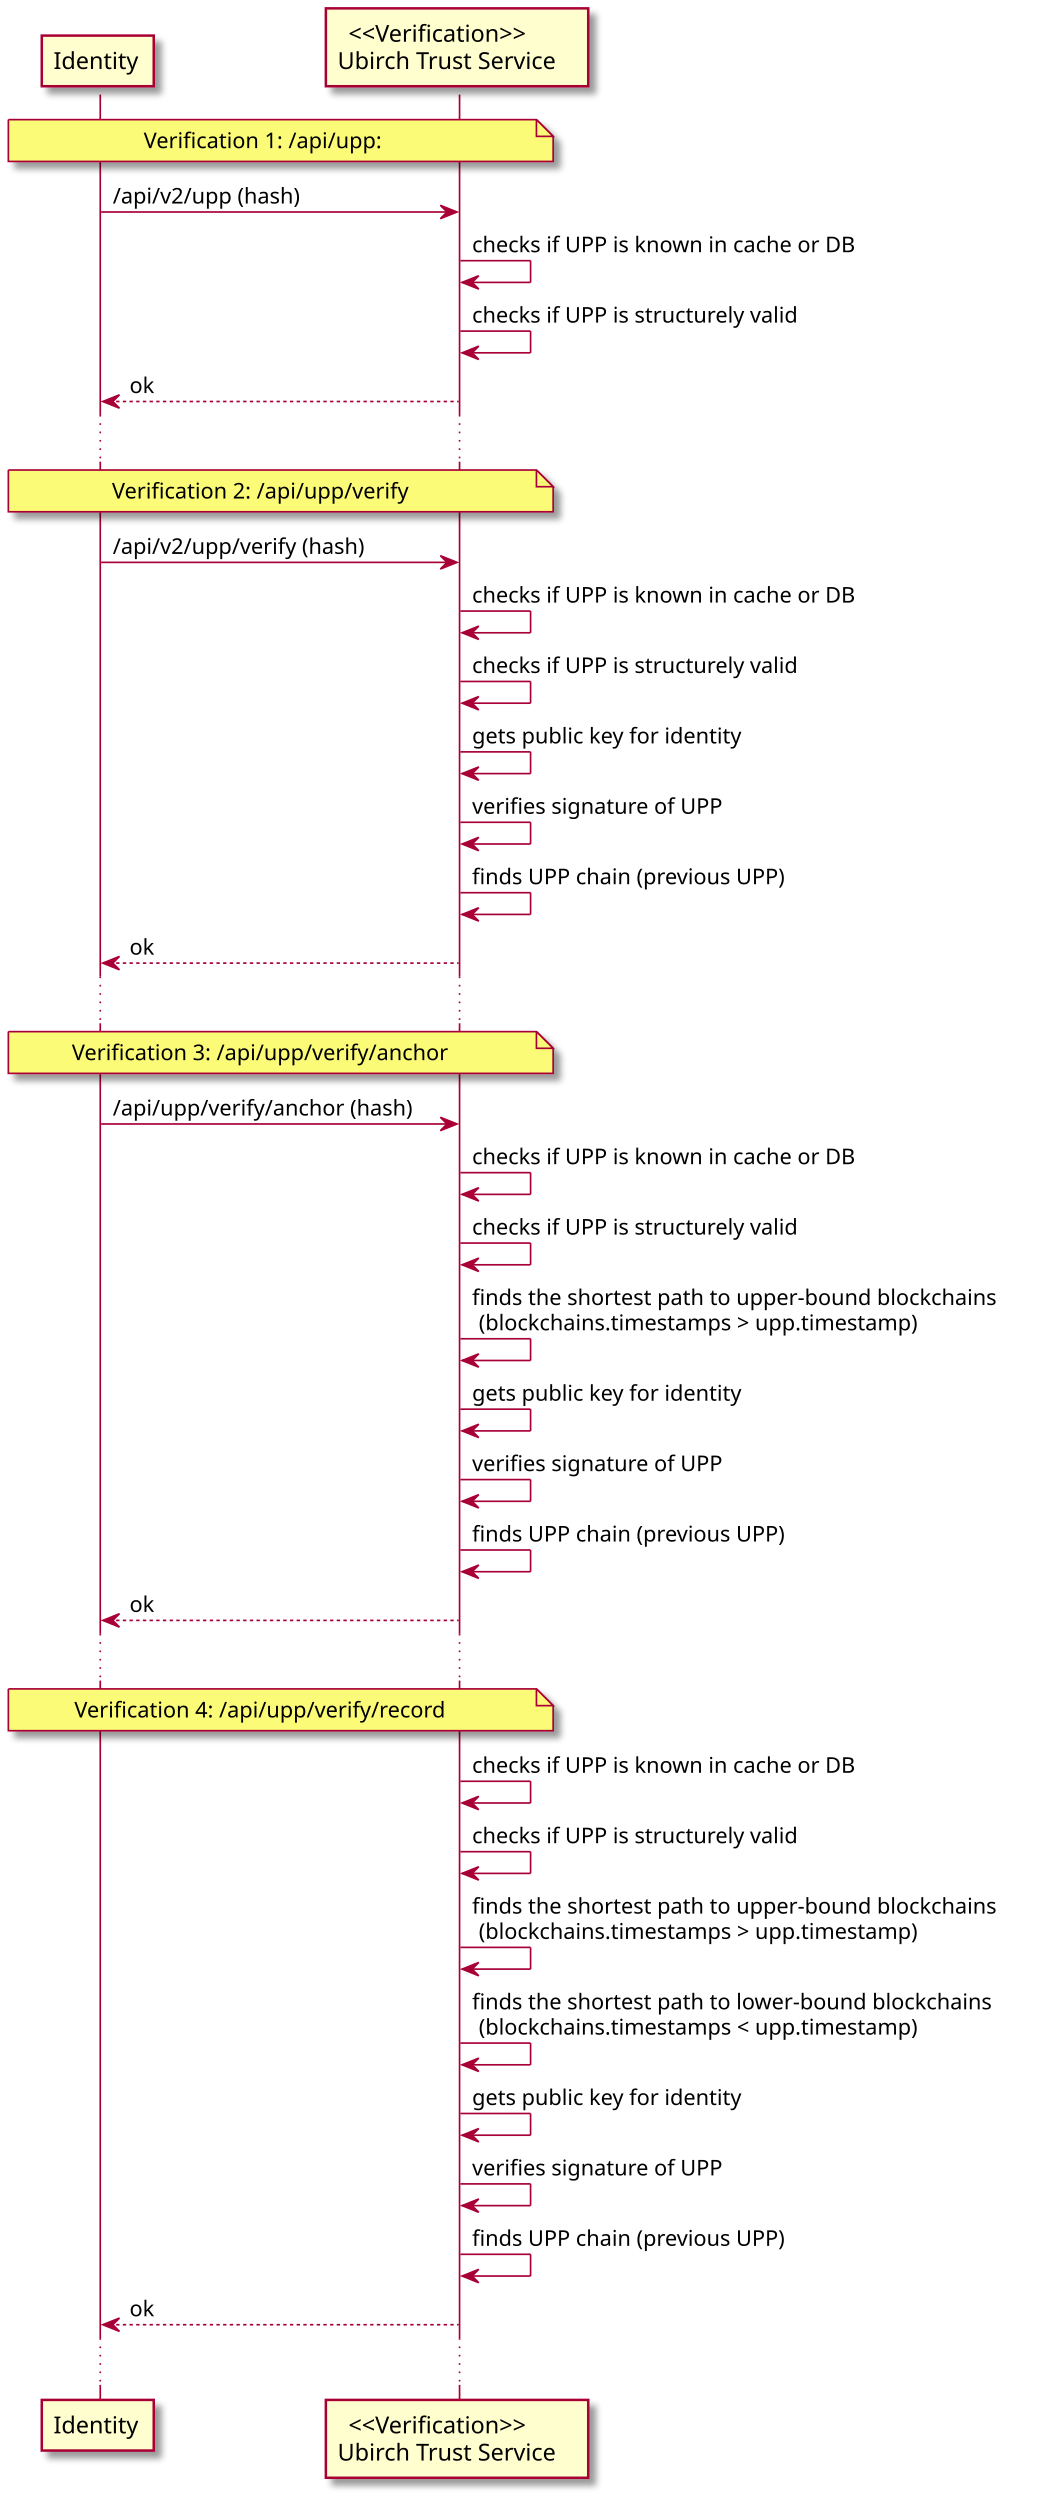
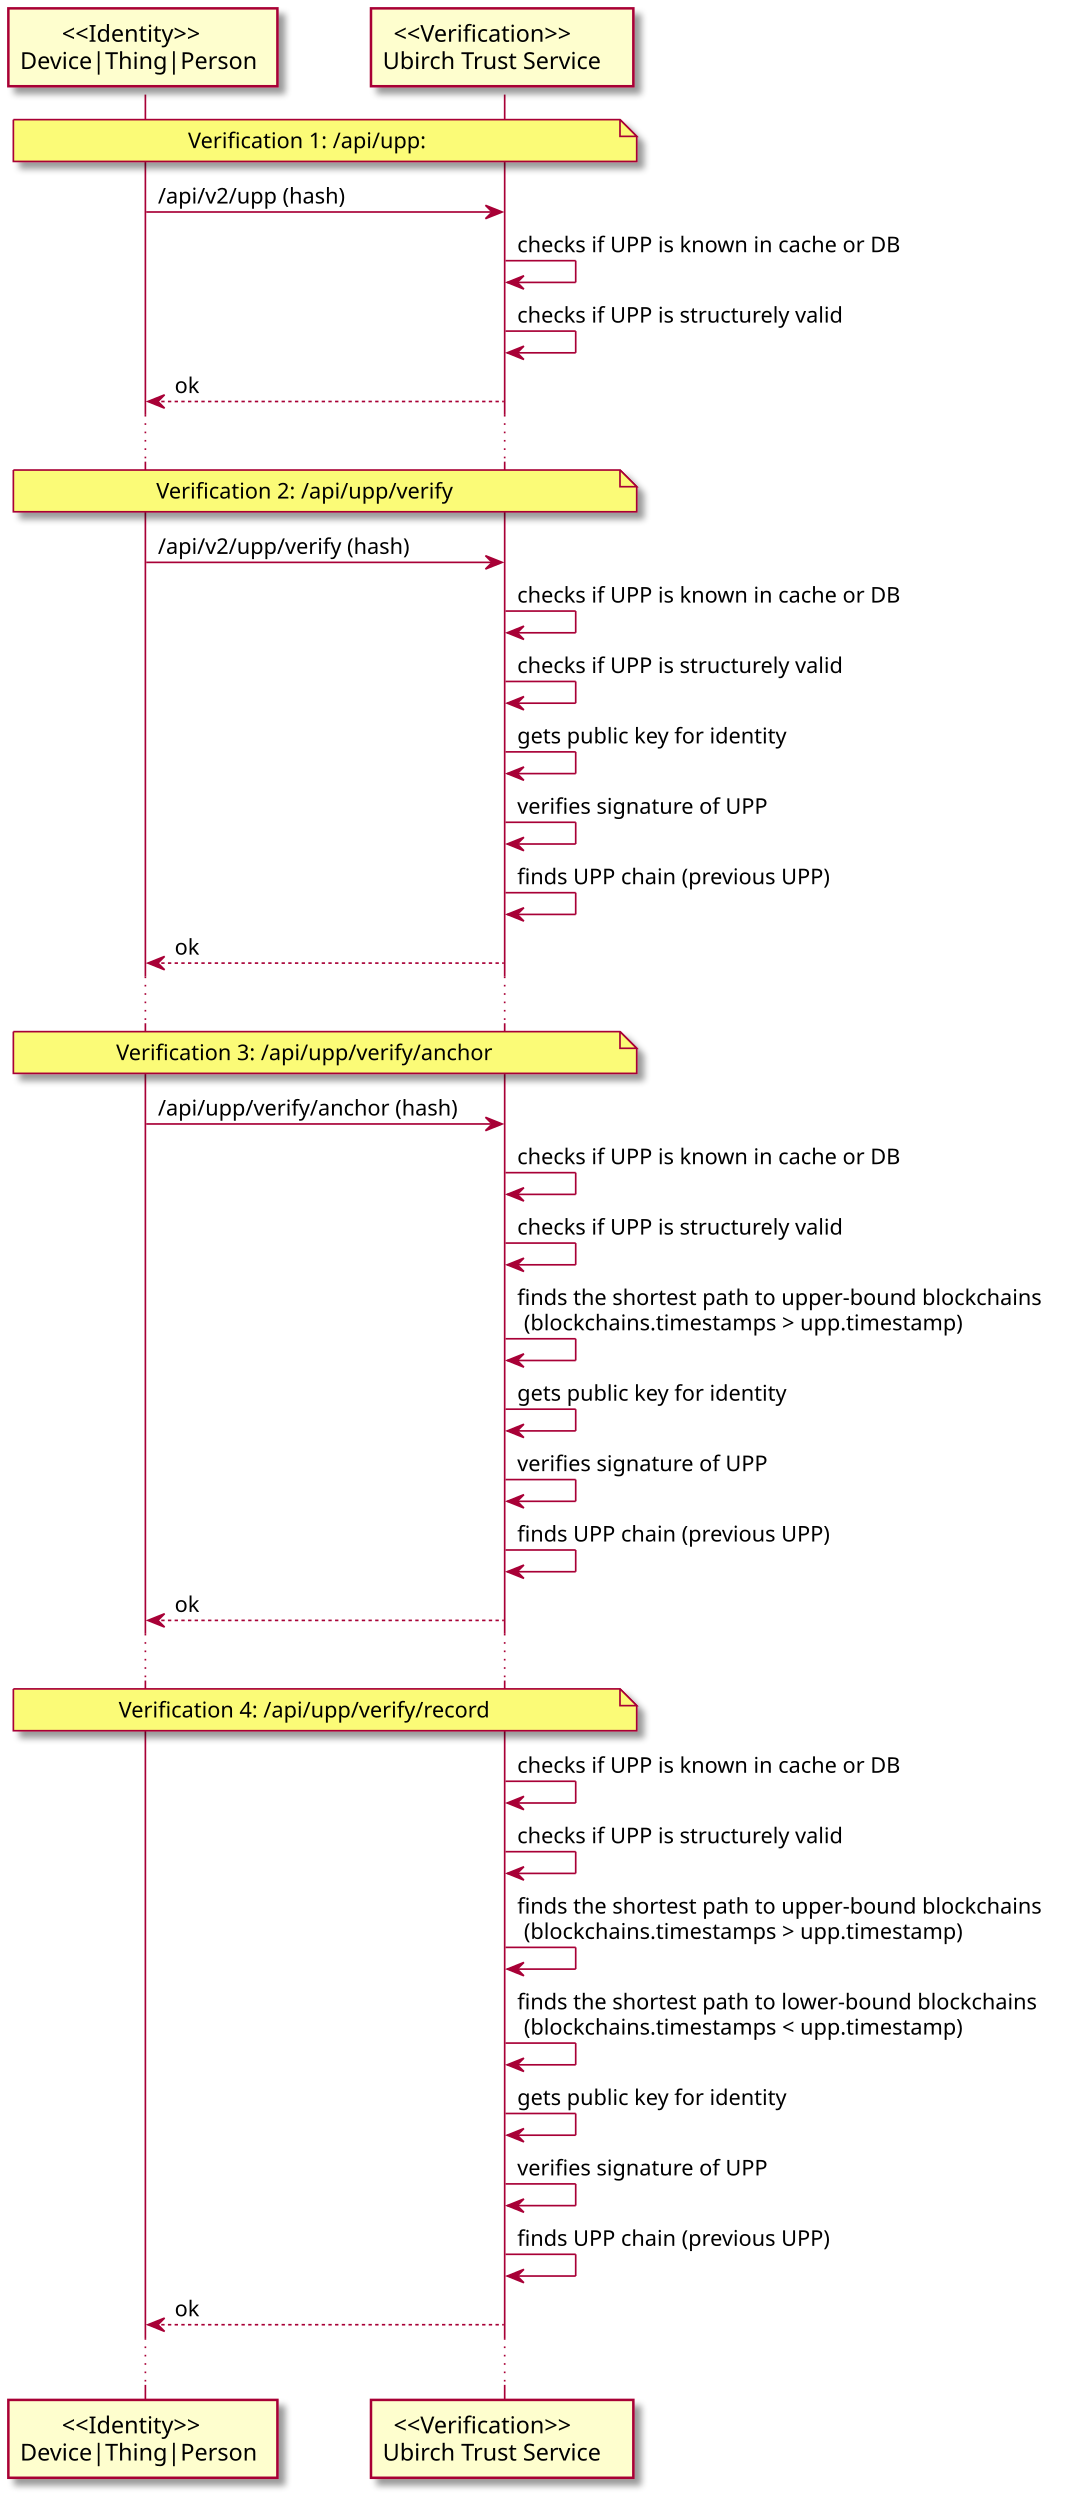
- <svg xmlns="http://www.w3.org/2000/svg" contentScriptType="application/ecmascript" contentStyleType="text/css" height="1496px" preserveAspectRatio="none" style="width:624px;height:1496px;background:#FFFFFF;" version="1.1" viewBox="0 0 624 1496" width="624px" zoomAndPan="magnify">
+ <svg xmlns="http://www.w3.org/2000/svg" contentScriptType="application/ecmascript" contentStyleType="text/css" height="1496px" preserveAspectRatio="none" style="width:651px;height:1496px;background:#FFFFFF;" version="1.1" viewBox="0 0 651 1496" width="651px" zoomAndPan="magnify">
  <defs>
-     <filter height="300%" id="f1w68b99d9s6n1" width="300%" x="-1" y="-1">
+     <filter height="300%" id="f17cvlcm7in17b" width="300%" x="-1" y="-1">
      <feGaussianBlur result="blurOut" stdDeviation="2.0" />
      <feColorMatrix in="blurOut" result="blurOut2" type="matrix" values="0 0 0 0 0 0 0 0 0 0 0 0 0 0 0 0 0 0 .4 0" />
      <feOffset dx="4.0" dy="4.0" in="blurOut2" result="blurOut3" />
      <feBlend in="SourceGraphic" in2="blurOut3" mode="normal" />
    </filter>
  </defs>
  <g>
-     <line style="stroke:#A80036;stroke-width:1.0;" x1="60" x2="60" y1="56.594" y2="248.258" />
-     <line style="stroke:#A80036;stroke-width:1.0;stroke-dasharray:1.0,4.0;" x1="60" x2="60" y1="248.258" y2="276.258" />
-     <line style="stroke:#A80036;stroke-width:1.0;" x1="60" x2="60" y1="276.258" y2="584.32" />
-     <line style="stroke:#A80036;stroke-width:1.0;stroke-dasharray:1.0,4.0;" x1="60" x2="60" y1="584.32" y2="612.32" />
-     <line style="stroke:#A80036;stroke-width:1.0;" x1="60" x2="60" y1="612.32" y2="977.648" />
-     <line style="stroke:#A80036;stroke-width:1.0;stroke-dasharray:1.0,4.0;" x1="60" x2="60" y1="977.648" y2="1005.648" />
-     <line style="stroke:#A80036;stroke-width:1.0;" x1="60" x2="60" y1="1005.648" y2="1399.109" />
-     <line style="stroke:#A80036;stroke-width:1.0;stroke-dasharray:1.0,4.0;" x1="60" x2="60" y1="1399.109" y2="1427.109" />
-     <line style="stroke:#A80036;stroke-width:1.0;" x1="60" x2="60" y1="1427.109" y2="1437.109" />
-     <line style="stroke:#A80036;stroke-width:1.0;" x1="275" x2="275" y1="56.594" y2="248.258" />
-     <line style="stroke:#A80036;stroke-width:1.0;stroke-dasharray:1.0,4.0;" x1="275" x2="275" y1="248.258" y2="276.258" />
-     <line style="stroke:#A80036;stroke-width:1.0;" x1="275" x2="275" y1="276.258" y2="584.32" />
-     <line style="stroke:#A80036;stroke-width:1.0;stroke-dasharray:1.0,4.0;" x1="275" x2="275" y1="584.32" y2="612.32" />
-     <line style="stroke:#A80036;stroke-width:1.0;" x1="275" x2="275" y1="612.32" y2="977.648" />
-     <line style="stroke:#A80036;stroke-width:1.0;stroke-dasharray:1.0,4.0;" x1="275" x2="275" y1="977.648" y2="1005.648" />
-     <line style="stroke:#A80036;stroke-width:1.0;" x1="275" x2="275" y1="1005.648" y2="1399.109" />
-     <line style="stroke:#A80036;stroke-width:1.0;stroke-dasharray:1.0,4.0;" x1="275" x2="275" y1="1399.109" y2="1427.109" />
-     <line style="stroke:#A80036;stroke-width:1.0;" x1="275" x2="275" y1="1427.109" y2="1437.109" />
-     <rect fill="#FEFECE" filter="url(#f1w68b99d9s6n1)" height="30.297" style="stroke:#A80036;stroke-width:1.5;" width="67" x="25" y="21.297" />
-     <text fill="#000000" font-family="sans-serif" font-size="14" lengthAdjust="spacing" textLength="53" x="32" y="41.292">Identity</text>
-     <rect fill="#FEFECE" filter="url(#f1w68b99d9s6n1)" height="30.297" style="stroke:#A80036;stroke-width:1.5;" width="67" x="25" y="1436.109" />
-     <text fill="#000000" font-family="sans-serif" font-size="14" lengthAdjust="spacing" textLength="53" x="32" y="1456.104">Identity</text>
-     <rect fill="#FEFECE" filter="url(#f1w68b99d9s6n1)" height="46.594" style="stroke:#A80036;stroke-width:1.5;" width="157" x="195" y="5" />
-     <text fill="#000000" font-family="sans-serif" font-size="14" lengthAdjust="spacing" textLength="130" x="208.5" y="24.995">&lt;&lt;Verification&gt;&gt;</text>
-     <text fill="#000000" font-family="sans-serif" font-size="14" lengthAdjust="spacing" textLength="143" x="202" y="41.292">Ubirch Trust Service</text>
-     <rect fill="#FEFECE" filter="url(#f1w68b99d9s6n1)" height="46.594" style="stroke:#A80036;stroke-width:1.5;" width="157" x="195" y="1436.109" />
-     <text fill="#000000" font-family="sans-serif" font-size="14" lengthAdjust="spacing" textLength="130" x="208.5" y="1456.104">&lt;&lt;Verification&gt;&gt;</text>
-     <text fill="#000000" font-family="sans-serif" font-size="14" lengthAdjust="spacing" textLength="143" x="202" y="1472.401">Ubirch Trust Service</text>
-     <path d="M5,71.594 L5,96.594 L331,96.594 L331,81.594 L321,71.594 L5,71.594 " fill="#FBFB77" filter="url(#f1w68b99d9s6n1)" style="stroke:#A80036;stroke-width:1.0;" />
-     <path d="M321,71.594 L321,81.594 L331,81.594 L321,71.594 " fill="#FBFB77" style="stroke:#A80036;stroke-width:1.0;" />
-     <text fill="#000000" font-family="sans-serif" font-size="13" lengthAdjust="spacing" textLength="151" x="86" y="88.661">Verification 1: /api/upp:</text>
-     <polygon fill="#A80036" points="263.5,122.859,273.5,126.859,263.5,130.859,267.5,126.859" style="stroke:#A80036;stroke-width:1.0;" />
-     <line style="stroke:#A80036;stroke-width:1.0;" x1="60.5" x2="269.5" y1="126.859" y2="126.859" />
-     <text fill="#000000" font-family="sans-serif" font-size="13" lengthAdjust="spacing" textLength="117" x="67.5" y="121.793">/api/v2/upp (hash)</text>
-     <line style="stroke:#A80036;stroke-width:1.0;" x1="275.5" x2="317.5" y1="155.992" y2="155.992" />
-     <line style="stroke:#A80036;stroke-width:1.0;" x1="317.5" x2="317.5" y1="155.992" y2="168.992" />
-     <line style="stroke:#A80036;stroke-width:1.0;" x1="276.5" x2="317.5" y1="168.992" y2="168.992" />
-     <polygon fill="#A80036" points="286.5,164.992,276.5,168.992,286.5,172.992,282.5,168.992" style="stroke:#A80036;stroke-width:1.0;" />
-     <text fill="#000000" font-family="sans-serif" font-size="13" lengthAdjust="spacing" textLength="248" x="282.5" y="150.926">checks if UPP is known in cache or DB</text>
-     <line style="stroke:#A80036;stroke-width:1.0;" x1="275.5" x2="317.5" y1="198.125" y2="198.125" />
-     <line style="stroke:#A80036;stroke-width:1.0;" x1="317.5" x2="317.5" y1="198.125" y2="211.125" />
-     <line style="stroke:#A80036;stroke-width:1.0;" x1="276.5" x2="317.5" y1="211.125" y2="211.125" />
-     <polygon fill="#A80036" points="286.5,207.125,276.5,211.125,286.5,215.125,282.5,211.125" style="stroke:#A80036;stroke-width:1.0;" />
-     <text fill="#000000" font-family="sans-serif" font-size="13" lengthAdjust="spacing" textLength="213" x="282.5" y="193.059">checks if UPP is structurely valid</text>
-     <polygon fill="#A80036" points="71.5,236.258,61.5,240.258,71.5,244.258,67.5,240.258" style="stroke:#A80036;stroke-width:1.0;" />
-     <line style="stroke:#A80036;stroke-width:1.0;stroke-dasharray:2.0,2.0;" x1="65.5" x2="274.5" y1="240.258" y2="240.258" />
-     <text fill="#000000" font-family="sans-serif" font-size="13" lengthAdjust="spacing" textLength="16" x="77.5" y="235.192">ok</text>
-     <path d="M5,281.258 L5,306.258 L331,306.258 L331,291.258 L321,281.258 L5,281.258 " fill="#FBFB77" filter="url(#f1w68b99d9s6n1)" style="stroke:#A80036;stroke-width:1.0;" />
-     <path d="M321,281.258 L321,291.258 L331,291.258 L321,281.258 " fill="#FBFB77" style="stroke:#A80036;stroke-width:1.0;" />
-     <text fill="#000000" font-family="sans-serif" font-size="13" lengthAdjust="spacing" textLength="189" x="67" y="298.325">Verification 2: /api/upp/verify</text>
-     <polygon fill="#A80036" points="263.5,332.523,273.5,336.523,263.5,340.523,267.5,336.523" style="stroke:#A80036;stroke-width:1.0;" />
-     <line style="stroke:#A80036;stroke-width:1.0;" x1="60.5" x2="269.5" y1="336.523" y2="336.523" />
-     <text fill="#000000" font-family="sans-serif" font-size="13" lengthAdjust="spacing" textLength="159" x="67.5" y="331.457">/api/v2/upp/verify (hash)</text>
-     <line style="stroke:#A80036;stroke-width:1.0;" x1="275.5" x2="317.5" y1="365.656" y2="365.656" />
-     <line style="stroke:#A80036;stroke-width:1.0;" x1="317.5" x2="317.5" y1="365.656" y2="378.656" />
-     <line style="stroke:#A80036;stroke-width:1.0;" x1="276.5" x2="317.5" y1="378.656" y2="378.656" />
-     <polygon fill="#A80036" points="286.5,374.656,276.5,378.656,286.5,382.656,282.5,378.656" style="stroke:#A80036;stroke-width:1.0;" />
-     <text fill="#000000" font-family="sans-serif" font-size="13" lengthAdjust="spacing" textLength="248" x="282.5" y="360.59">checks if UPP is known in cache or DB</text>
-     <line style="stroke:#A80036;stroke-width:1.0;" x1="275.5" x2="317.5" y1="407.789" y2="407.789" />
-     <line style="stroke:#A80036;stroke-width:1.0;" x1="317.5" x2="317.5" y1="407.789" y2="420.789" />
-     <line style="stroke:#A80036;stroke-width:1.0;" x1="276.5" x2="317.5" y1="420.789" y2="420.789" />
-     <polygon fill="#A80036" points="286.5,416.789,276.5,420.789,286.5,424.789,282.5,420.789" style="stroke:#A80036;stroke-width:1.0;" />
-     <text fill="#000000" font-family="sans-serif" font-size="13" lengthAdjust="spacing" textLength="213" x="282.5" y="402.723">checks if UPP is structurely valid</text>
-     <line style="stroke:#A80036;stroke-width:1.0;" x1="275.5" x2="317.5" y1="449.922" y2="449.922" />
-     <line style="stroke:#A80036;stroke-width:1.0;" x1="317.5" x2="317.5" y1="449.922" y2="462.922" />
-     <line style="stroke:#A80036;stroke-width:1.0;" x1="276.5" x2="317.5" y1="462.922" y2="462.922" />
-     <polygon fill="#A80036" points="286.5,458.922,276.5,462.922,286.5,466.922,282.5,462.922" style="stroke:#A80036;stroke-width:1.0;" />
-     <text fill="#000000" font-family="sans-serif" font-size="13" lengthAdjust="spacing" textLength="175" x="282.5" y="444.856">gets public key for identity</text>
-     <line style="stroke:#A80036;stroke-width:1.0;" x1="275.5" x2="317.5" y1="492.055" y2="492.055" />
-     <line style="stroke:#A80036;stroke-width:1.0;" x1="317.5" x2="317.5" y1="492.055" y2="505.055" />
-     <line style="stroke:#A80036;stroke-width:1.0;" x1="276.5" x2="317.5" y1="505.055" y2="505.055" />
-     <polygon fill="#A80036" points="286.5,501.055,276.5,505.055,286.5,509.055,282.5,505.055" style="stroke:#A80036;stroke-width:1.0;" />
-     <text fill="#000000" font-family="sans-serif" font-size="13" lengthAdjust="spacing" textLength="161" x="282.5" y="486.989">verifies signature of UPP</text>
-     <line style="stroke:#A80036;stroke-width:1.0;" x1="275.5" x2="317.5" y1="534.188" y2="534.188" />
-     <line style="stroke:#A80036;stroke-width:1.0;" x1="317.5" x2="317.5" y1="534.188" y2="547.188" />
-     <line style="stroke:#A80036;stroke-width:1.0;" x1="276.5" x2="317.5" y1="547.188" y2="547.188" />
-     <polygon fill="#A80036" points="286.5,543.188,276.5,547.188,286.5,551.188,282.5,547.188" style="stroke:#A80036;stroke-width:1.0;" />
-     <text fill="#000000" font-family="sans-serif" font-size="13" lengthAdjust="spacing" textLength="201" x="282.5" y="529.122">finds UPP chain (previous UPP)</text>
-     <polygon fill="#A80036" points="71.5,572.32,61.5,576.32,71.5,580.32,67.5,576.32" style="stroke:#A80036;stroke-width:1.0;" />
-     <line style="stroke:#A80036;stroke-width:1.0;stroke-dasharray:2.0,2.0;" x1="65.5" x2="274.5" y1="576.32" y2="576.32" />
-     <text fill="#000000" font-family="sans-serif" font-size="13" lengthAdjust="spacing" textLength="16" x="77.5" y="571.254">ok</text>
-     <path d="M5,617.32 L5,642.32 L331,642.32 L331,627.32 L321,617.32 L5,617.32 " fill="#FBFB77" filter="url(#f1w68b99d9s6n1)" style="stroke:#A80036;stroke-width:1.0;" />
-     <path d="M321,617.32 L321,627.32 L331,627.32 L321,617.32 " fill="#FBFB77" style="stroke:#A80036;stroke-width:1.0;" />
-     <text fill="#000000" font-family="sans-serif" font-size="13" lengthAdjust="spacing" textLength="237" x="43" y="634.387">Verification 3: /api/upp/verify/anchor</text>
-     <polygon fill="#A80036" points="263.5,668.586,273.5,672.586,263.5,676.586,267.5,672.586" style="stroke:#A80036;stroke-width:1.0;" />
-     <line style="stroke:#A80036;stroke-width:1.0;" x1="60.5" x2="269.5" y1="672.586" y2="672.586" />
-     <text fill="#000000" font-family="sans-serif" font-size="13" lengthAdjust="spacing" textLength="191" x="67.5" y="667.52">/api/upp/verify/anchor  (hash)</text>
-     <line style="stroke:#A80036;stroke-width:1.0;" x1="275.5" x2="317.5" y1="701.719" y2="701.719" />
-     <line style="stroke:#A80036;stroke-width:1.0;" x1="317.5" x2="317.5" y1="701.719" y2="714.719" />
-     <line style="stroke:#A80036;stroke-width:1.0;" x1="276.5" x2="317.5" y1="714.719" y2="714.719" />
-     <polygon fill="#A80036" points="286.5,710.719,276.5,714.719,286.5,718.719,282.5,714.719" style="stroke:#A80036;stroke-width:1.0;" />
-     <text fill="#000000" font-family="sans-serif" font-size="13" lengthAdjust="spacing" textLength="248" x="282.5" y="696.653">checks if UPP is known in cache or DB</text>
-     <line style="stroke:#A80036;stroke-width:1.0;" x1="275.5" x2="317.5" y1="743.852" y2="743.852" />
-     <line style="stroke:#A80036;stroke-width:1.0;" x1="317.5" x2="317.5" y1="743.852" y2="756.852" />
-     <line style="stroke:#A80036;stroke-width:1.0;" x1="276.5" x2="317.5" y1="756.852" y2="756.852" />
-     <polygon fill="#A80036" points="286.5,752.852,276.5,756.852,286.5,760.852,282.5,756.852" style="stroke:#A80036;stroke-width:1.0;" />
-     <text fill="#000000" font-family="sans-serif" font-size="13" lengthAdjust="spacing" textLength="213" x="282.5" y="738.786">checks if UPP is structurely valid</text>
-     <line style="stroke:#A80036;stroke-width:1.0;" x1="275.5" x2="317.5" y1="801.117" y2="801.117" />
-     <line style="stroke:#A80036;stroke-width:1.0;" x1="317.5" x2="317.5" y1="801.117" y2="814.117" />
-     <line style="stroke:#A80036;stroke-width:1.0;" x1="276.5" x2="317.5" y1="814.117" y2="814.117" />
-     <polygon fill="#A80036" points="286.5,810.117,276.5,814.117,286.5,818.117,282.5,814.117" style="stroke:#A80036;stroke-width:1.0;" />
-     <text fill="#000000" font-family="sans-serif" font-size="13" lengthAdjust="spacing" textLength="331" x="282.5" y="780.918">finds the shortest path to upper-bound blockchains</text>
-     <text fill="#000000" font-family="sans-serif" font-size="13" lengthAdjust="spacing" textLength="287" x="286.5" y="796.051">(blockchains.timestamps &gt; upp.timestamp)</text>
-     <line style="stroke:#A80036;stroke-width:1.0;" x1="275.5" x2="317.5" y1="843.25" y2="843.25" />
-     <line style="stroke:#A80036;stroke-width:1.0;" x1="317.5" x2="317.5" y1="843.25" y2="856.25" />
-     <line style="stroke:#A80036;stroke-width:1.0;" x1="276.5" x2="317.5" y1="856.25" y2="856.25" />
-     <polygon fill="#A80036" points="286.5,852.25,276.5,856.25,286.5,860.25,282.5,856.25" style="stroke:#A80036;stroke-width:1.0;" />
-     <text fill="#000000" font-family="sans-serif" font-size="13" lengthAdjust="spacing" textLength="175" x="282.5" y="838.184">gets public key for identity</text>
-     <line style="stroke:#A80036;stroke-width:1.0;" x1="275.5" x2="317.5" y1="885.383" y2="885.383" />
-     <line style="stroke:#A80036;stroke-width:1.0;" x1="317.5" x2="317.5" y1="885.383" y2="898.383" />
-     <line style="stroke:#A80036;stroke-width:1.0;" x1="276.5" x2="317.5" y1="898.383" y2="898.383" />
-     <polygon fill="#A80036" points="286.5,894.383,276.5,898.383,286.5,902.383,282.5,898.383" style="stroke:#A80036;stroke-width:1.0;" />
-     <text fill="#000000" font-family="sans-serif" font-size="13" lengthAdjust="spacing" textLength="161" x="282.5" y="880.317">verifies signature of UPP</text>
-     <line style="stroke:#A80036;stroke-width:1.0;" x1="275.5" x2="317.5" y1="927.516" y2="927.516" />
-     <line style="stroke:#A80036;stroke-width:1.0;" x1="317.5" x2="317.5" y1="927.516" y2="940.516" />
-     <line style="stroke:#A80036;stroke-width:1.0;" x1="276.5" x2="317.5" y1="940.516" y2="940.516" />
-     <polygon fill="#A80036" points="286.5,936.516,276.5,940.516,286.5,944.516,282.5,940.516" style="stroke:#A80036;stroke-width:1.0;" />
-     <text fill="#000000" font-family="sans-serif" font-size="13" lengthAdjust="spacing" textLength="201" x="282.5" y="922.45">finds UPP chain (previous UPP)</text>
-     <polygon fill="#A80036" points="71.5,965.648,61.5,969.648,71.5,973.648,67.5,969.648" style="stroke:#A80036;stroke-width:1.0;" />
-     <line style="stroke:#A80036;stroke-width:1.0;stroke-dasharray:2.0,2.0;" x1="65.5" x2="274.5" y1="969.648" y2="969.648" />
-     <text fill="#000000" font-family="sans-serif" font-size="13" lengthAdjust="spacing" textLength="16" x="77.5" y="964.582">ok</text>
-     <path d="M5,1010.648 L5,1035.648 L331,1035.648 L331,1020.648 L321,1010.648 L5,1010.648 " fill="#FBFB77" filter="url(#f1w68b99d9s6n1)" style="stroke:#A80036;stroke-width:1.0;" />
-     <path d="M321,1010.648 L321,1020.648 L331,1020.648 L321,1010.648 " fill="#FBFB77" style="stroke:#A80036;stroke-width:1.0;" />
-     <text fill="#000000" font-family="sans-serif" font-size="13" lengthAdjust="spacing" textLength="234" x="44.5" y="1027.715">Verification 4: /api/upp/verify/record</text>
-     <line style="stroke:#A80036;stroke-width:1.0;" x1="275.5" x2="317.5" y1="1065.914" y2="1065.914" />
-     <line style="stroke:#A80036;stroke-width:1.0;" x1="317.5" x2="317.5" y1="1065.914" y2="1078.914" />
-     <line style="stroke:#A80036;stroke-width:1.0;" x1="276.5" x2="317.5" y1="1078.914" y2="1078.914" />
-     <polygon fill="#A80036" points="286.5,1074.914,276.5,1078.914,286.5,1082.914,282.5,1078.914" style="stroke:#A80036;stroke-width:1.0;" />
-     <text fill="#000000" font-family="sans-serif" font-size="13" lengthAdjust="spacing" textLength="248" x="282.5" y="1060.848">checks if UPP is known in cache or DB</text>
-     <line style="stroke:#A80036;stroke-width:1.0;" x1="275.5" x2="317.5" y1="1108.047" y2="1108.047" />
-     <line style="stroke:#A80036;stroke-width:1.0;" x1="317.5" x2="317.5" y1="1108.047" y2="1121.047" />
-     <line style="stroke:#A80036;stroke-width:1.0;" x1="276.5" x2="317.5" y1="1121.047" y2="1121.047" />
-     <polygon fill="#A80036" points="286.5,1117.047,276.5,1121.047,286.5,1125.047,282.5,1121.047" style="stroke:#A80036;stroke-width:1.0;" />
-     <text fill="#000000" font-family="sans-serif" font-size="13" lengthAdjust="spacing" textLength="213" x="282.5" y="1102.981">checks if UPP is structurely valid</text>
-     <line style="stroke:#A80036;stroke-width:1.0;" x1="275.5" x2="317.5" y1="1165.312" y2="1165.312" />
-     <line style="stroke:#A80036;stroke-width:1.0;" x1="317.5" x2="317.5" y1="1165.312" y2="1178.312" />
-     <line style="stroke:#A80036;stroke-width:1.0;" x1="276.5" x2="317.5" y1="1178.312" y2="1178.312" />
-     <polygon fill="#A80036" points="286.5,1174.312,276.5,1178.312,286.5,1182.312,282.5,1178.312" style="stroke:#A80036;stroke-width:1.0;" />
-     <text fill="#000000" font-family="sans-serif" font-size="13" lengthAdjust="spacing" textLength="331" x="282.5" y="1145.114">finds the shortest path to upper-bound blockchains</text>
-     <text fill="#000000" font-family="sans-serif" font-size="13" lengthAdjust="spacing" textLength="287" x="286.5" y="1160.247">(blockchains.timestamps &gt; upp.timestamp)</text>
-     <line style="stroke:#A80036;stroke-width:1.0;" x1="275.5" x2="317.5" y1="1222.578" y2="1222.578" />
-     <line style="stroke:#A80036;stroke-width:1.0;" x1="317.5" x2="317.5" y1="1222.578" y2="1235.578" />
-     <line style="stroke:#A80036;stroke-width:1.0;" x1="276.5" x2="317.5" y1="1235.578" y2="1235.578" />
-     <polygon fill="#A80036" points="286.5,1231.578,276.5,1235.578,286.5,1239.578,282.5,1235.578" style="stroke:#A80036;stroke-width:1.0;" />
-     <text fill="#000000" font-family="sans-serif" font-size="13" lengthAdjust="spacing" textLength="330" x="282.5" y="1202.379">finds the shortest path to lower-bound blockchains</text>
-     <text fill="#000000" font-family="sans-serif" font-size="13" lengthAdjust="spacing" textLength="287" x="286.5" y="1217.512">(blockchains.timestamps &lt; upp.timestamp)</text>
-     <line style="stroke:#A80036;stroke-width:1.0;" x1="275.5" x2="317.5" y1="1264.711" y2="1264.711" />
-     <line style="stroke:#A80036;stroke-width:1.0;" x1="317.5" x2="317.5" y1="1264.711" y2="1277.711" />
-     <line style="stroke:#A80036;stroke-width:1.0;" x1="276.5" x2="317.5" y1="1277.711" y2="1277.711" />
-     <polygon fill="#A80036" points="286.5,1273.711,276.5,1277.711,286.5,1281.711,282.5,1277.711" style="stroke:#A80036;stroke-width:1.0;" />
-     <text fill="#000000" font-family="sans-serif" font-size="13" lengthAdjust="spacing" textLength="175" x="282.5" y="1259.645">gets public key for identity</text>
-     <line style="stroke:#A80036;stroke-width:1.0;" x1="275.5" x2="317.5" y1="1306.844" y2="1306.844" />
-     <line style="stroke:#A80036;stroke-width:1.0;" x1="317.5" x2="317.5" y1="1306.844" y2="1319.844" />
-     <line style="stroke:#A80036;stroke-width:1.0;" x1="276.5" x2="317.5" y1="1319.844" y2="1319.844" />
-     <polygon fill="#A80036" points="286.5,1315.844,276.5,1319.844,286.5,1323.844,282.5,1319.844" style="stroke:#A80036;stroke-width:1.0;" />
-     <text fill="#000000" font-family="sans-serif" font-size="13" lengthAdjust="spacing" textLength="161" x="282.5" y="1301.778">verifies signature of UPP</text>
-     <line style="stroke:#A80036;stroke-width:1.0;" x1="275.5" x2="317.5" y1="1348.977" y2="1348.977" />
-     <line style="stroke:#A80036;stroke-width:1.0;" x1="317.5" x2="317.5" y1="1348.977" y2="1361.977" />
-     <line style="stroke:#A80036;stroke-width:1.0;" x1="276.5" x2="317.5" y1="1361.977" y2="1361.977" />
-     <polygon fill="#A80036" points="286.5,1357.977,276.5,1361.977,286.5,1365.977,282.5,1361.977" style="stroke:#A80036;stroke-width:1.0;" />
-     <text fill="#000000" font-family="sans-serif" font-size="13" lengthAdjust="spacing" textLength="201" x="282.5" y="1343.911">finds UPP chain (previous UPP)</text>
-     <polygon fill="#A80036" points="71.5,1387.109,61.5,1391.109,71.5,1395.109,67.5,1391.109" style="stroke:#A80036;stroke-width:1.0;" />
-     <line style="stroke:#A80036;stroke-width:1.0;stroke-dasharray:2.0,2.0;" x1="65.5" x2="274.5" y1="1391.109" y2="1391.109" />
-     <text fill="#000000" font-family="sans-serif" font-size="13" lengthAdjust="spacing" textLength="16" x="77.5" y="1386.043">ok</text>
+     <line style="stroke:#A80036;stroke-width:1.0;" x1="87" x2="87" y1="56.594" y2="248.258" />
+     <line style="stroke:#A80036;stroke-width:1.0;stroke-dasharray:1.0,4.0;" x1="87" x2="87" y1="248.258" y2="276.258" />
+     <line style="stroke:#A80036;stroke-width:1.0;" x1="87" x2="87" y1="276.258" y2="584.32" />
+     <line style="stroke:#A80036;stroke-width:1.0;stroke-dasharray:1.0,4.0;" x1="87" x2="87" y1="584.32" y2="612.32" />
+     <line style="stroke:#A80036;stroke-width:1.0;" x1="87" x2="87" y1="612.32" y2="977.648" />
+     <line style="stroke:#A80036;stroke-width:1.0;stroke-dasharray:1.0,4.0;" x1="87" x2="87" y1="977.648" y2="1005.648" />
+     <line style="stroke:#A80036;stroke-width:1.0;" x1="87" x2="87" y1="1005.648" y2="1399.109" />
+     <line style="stroke:#A80036;stroke-width:1.0;stroke-dasharray:1.0,4.0;" x1="87" x2="87" y1="1399.109" y2="1427.109" />
+     <line style="stroke:#A80036;stroke-width:1.0;" x1="87" x2="87" y1="1427.109" y2="1437.109" />
+     <line style="stroke:#A80036;stroke-width:1.0;" x1="302" x2="302" y1="56.594" y2="248.258" />
+     <line style="stroke:#A80036;stroke-width:1.0;stroke-dasharray:1.0,4.0;" x1="302" x2="302" y1="248.258" y2="276.258" />
+     <line style="stroke:#A80036;stroke-width:1.0;" x1="302" x2="302" y1="276.258" y2="584.32" />
+     <line style="stroke:#A80036;stroke-width:1.0;stroke-dasharray:1.0,4.0;" x1="302" x2="302" y1="584.32" y2="612.32" />
+     <line style="stroke:#A80036;stroke-width:1.0;" x1="302" x2="302" y1="612.32" y2="977.648" />
+     <line style="stroke:#A80036;stroke-width:1.0;stroke-dasharray:1.0,4.0;" x1="302" x2="302" y1="977.648" y2="1005.648" />
+     <line style="stroke:#A80036;stroke-width:1.0;" x1="302" x2="302" y1="1005.648" y2="1399.109" />
+     <line style="stroke:#A80036;stroke-width:1.0;stroke-dasharray:1.0,4.0;" x1="302" x2="302" y1="1399.109" y2="1427.109" />
+     <line style="stroke:#A80036;stroke-width:1.0;" x1="302" x2="302" y1="1427.109" y2="1437.109" />
+     <rect fill="#FEFECE" filter="url(#f17cvlcm7in17b)" height="46.594" style="stroke:#A80036;stroke-width:1.5;" width="161" x="5" y="5" />
+     <text fill="#000000" font-family="sans-serif" font-size="14" lengthAdjust="spacing" textLength="101" x="37" y="24.995">&lt;&lt;Identity&gt;&gt;</text>
+     <text fill="#000000" font-family="sans-serif" font-size="14" lengthAdjust="spacing" textLength="147" x="12" y="41.292">Device|Thing|Person</text>
+     <rect fill="#FEFECE" filter="url(#f17cvlcm7in17b)" height="46.594" style="stroke:#A80036;stroke-width:1.5;" width="161" x="5" y="1436.109" />
+     <text fill="#000000" font-family="sans-serif" font-size="14" lengthAdjust="spacing" textLength="101" x="37" y="1456.104">&lt;&lt;Identity&gt;&gt;</text>
+     <text fill="#000000" font-family="sans-serif" font-size="14" lengthAdjust="spacing" textLength="147" x="12" y="1472.401">Device|Thing|Person</text>
+     <rect fill="#FEFECE" filter="url(#f17cvlcm7in17b)" height="46.594" style="stroke:#A80036;stroke-width:1.5;" width="157" x="222" y="5" />
+     <text fill="#000000" font-family="sans-serif" font-size="14" lengthAdjust="spacing" textLength="130" x="235.5" y="24.995">&lt;&lt;Verification&gt;&gt;</text>
+     <text fill="#000000" font-family="sans-serif" font-size="14" lengthAdjust="spacing" textLength="143" x="229" y="41.292">Ubirch Trust Service</text>
+     <rect fill="#FEFECE" filter="url(#f17cvlcm7in17b)" height="46.594" style="stroke:#A80036;stroke-width:1.5;" width="157" x="222" y="1436.109" />
+     <text fill="#000000" font-family="sans-serif" font-size="14" lengthAdjust="spacing" textLength="130" x="235.5" y="1456.104">&lt;&lt;Verification&gt;&gt;</text>
+     <text fill="#000000" font-family="sans-serif" font-size="14" lengthAdjust="spacing" textLength="143" x="229" y="1472.401">Ubirch Trust Service</text>
+     <path d="M8,71.594 L8,96.594 L381,96.594 L381,81.594 L371,71.594 L8,71.594 " fill="#FBFB77" filter="url(#f17cvlcm7in17b)" style="stroke:#A80036;stroke-width:1.0;" />
+     <path d="M371,71.594 L371,81.594 L381,81.594 L371,71.594 " fill="#FBFB77" style="stroke:#A80036;stroke-width:1.0;" />
+     <text fill="#000000" font-family="sans-serif" font-size="13" lengthAdjust="spacing" textLength="151" x="112.5" y="88.661">Verification 1: /api/upp:</text>
+     <polygon fill="#A80036" points="290.5,122.859,300.5,126.859,290.5,130.859,294.5,126.859" style="stroke:#A80036;stroke-width:1.0;" />
+     <line style="stroke:#A80036;stroke-width:1.0;" x1="87.5" x2="296.5" y1="126.859" y2="126.859" />
+     <text fill="#000000" font-family="sans-serif" font-size="13" lengthAdjust="spacing" textLength="117" x="94.5" y="121.793">/api/v2/upp (hash)</text>
+     <line style="stroke:#A80036;stroke-width:1.0;" x1="302.5" x2="344.5" y1="155.992" y2="155.992" />
+     <line style="stroke:#A80036;stroke-width:1.0;" x1="344.5" x2="344.5" y1="155.992" y2="168.992" />
+     <line style="stroke:#A80036;stroke-width:1.0;" x1="303.5" x2="344.5" y1="168.992" y2="168.992" />
+     <polygon fill="#A80036" points="313.5,164.992,303.5,168.992,313.5,172.992,309.5,168.992" style="stroke:#A80036;stroke-width:1.0;" />
+     <text fill="#000000" font-family="sans-serif" font-size="13" lengthAdjust="spacing" textLength="248" x="309.5" y="150.926">checks if UPP is known in cache or DB</text>
+     <line style="stroke:#A80036;stroke-width:1.0;" x1="302.5" x2="344.5" y1="198.125" y2="198.125" />
+     <line style="stroke:#A80036;stroke-width:1.0;" x1="344.5" x2="344.5" y1="198.125" y2="211.125" />
+     <line style="stroke:#A80036;stroke-width:1.0;" x1="303.5" x2="344.5" y1="211.125" y2="211.125" />
+     <polygon fill="#A80036" points="313.5,207.125,303.5,211.125,313.5,215.125,309.5,211.125" style="stroke:#A80036;stroke-width:1.0;" />
+     <text fill="#000000" font-family="sans-serif" font-size="13" lengthAdjust="spacing" textLength="213" x="309.5" y="193.059">checks if UPP is structurely valid</text>
+     <polygon fill="#A80036" points="98.5,236.258,88.5,240.258,98.5,244.258,94.5,240.258" style="stroke:#A80036;stroke-width:1.0;" />
+     <line style="stroke:#A80036;stroke-width:1.0;stroke-dasharray:2.0,2.0;" x1="92.5" x2="301.5" y1="240.258" y2="240.258" />
+     <text fill="#000000" font-family="sans-serif" font-size="13" lengthAdjust="spacing" textLength="16" x="104.5" y="235.192">ok</text>
+     <path d="M8,281.258 L8,306.258 L381,306.258 L381,291.258 L371,281.258 L8,281.258 " fill="#FBFB77" filter="url(#f17cvlcm7in17b)" style="stroke:#A80036;stroke-width:1.0;" />
+     <path d="M371,281.258 L371,291.258 L381,291.258 L371,281.258 " fill="#FBFB77" style="stroke:#A80036;stroke-width:1.0;" />
+     <text fill="#000000" font-family="sans-serif" font-size="13" lengthAdjust="spacing" textLength="189" x="93.5" y="298.325">Verification 2: /api/upp/verify</text>
+     <polygon fill="#A80036" points="290.5,332.523,300.5,336.523,290.5,340.523,294.5,336.523" style="stroke:#A80036;stroke-width:1.0;" />
+     <line style="stroke:#A80036;stroke-width:1.0;" x1="87.5" x2="296.5" y1="336.523" y2="336.523" />
+     <text fill="#000000" font-family="sans-serif" font-size="13" lengthAdjust="spacing" textLength="159" x="94.5" y="331.457">/api/v2/upp/verify (hash)</text>
+     <line style="stroke:#A80036;stroke-width:1.0;" x1="302.5" x2="344.5" y1="365.656" y2="365.656" />
+     <line style="stroke:#A80036;stroke-width:1.0;" x1="344.5" x2="344.5" y1="365.656" y2="378.656" />
+     <line style="stroke:#A80036;stroke-width:1.0;" x1="303.5" x2="344.5" y1="378.656" y2="378.656" />
+     <polygon fill="#A80036" points="313.5,374.656,303.5,378.656,313.5,382.656,309.5,378.656" style="stroke:#A80036;stroke-width:1.0;" />
+     <text fill="#000000" font-family="sans-serif" font-size="13" lengthAdjust="spacing" textLength="248" x="309.5" y="360.59">checks if UPP is known in cache or DB</text>
+     <line style="stroke:#A80036;stroke-width:1.0;" x1="302.5" x2="344.5" y1="407.789" y2="407.789" />
+     <line style="stroke:#A80036;stroke-width:1.0;" x1="344.5" x2="344.5" y1="407.789" y2="420.789" />
+     <line style="stroke:#A80036;stroke-width:1.0;" x1="303.5" x2="344.5" y1="420.789" y2="420.789" />
+     <polygon fill="#A80036" points="313.5,416.789,303.5,420.789,313.5,424.789,309.5,420.789" style="stroke:#A80036;stroke-width:1.0;" />
+     <text fill="#000000" font-family="sans-serif" font-size="13" lengthAdjust="spacing" textLength="213" x="309.5" y="402.723">checks if UPP is structurely valid</text>
+     <line style="stroke:#A80036;stroke-width:1.0;" x1="302.5" x2="344.5" y1="449.922" y2="449.922" />
+     <line style="stroke:#A80036;stroke-width:1.0;" x1="344.5" x2="344.5" y1="449.922" y2="462.922" />
+     <line style="stroke:#A80036;stroke-width:1.0;" x1="303.5" x2="344.5" y1="462.922" y2="462.922" />
+     <polygon fill="#A80036" points="313.5,458.922,303.5,462.922,313.5,466.922,309.5,462.922" style="stroke:#A80036;stroke-width:1.0;" />
+     <text fill="#000000" font-family="sans-serif" font-size="13" lengthAdjust="spacing" textLength="175" x="309.5" y="444.856">gets public key for identity</text>
+     <line style="stroke:#A80036;stroke-width:1.0;" x1="302.5" x2="344.5" y1="492.055" y2="492.055" />
+     <line style="stroke:#A80036;stroke-width:1.0;" x1="344.5" x2="344.5" y1="492.055" y2="505.055" />
+     <line style="stroke:#A80036;stroke-width:1.0;" x1="303.5" x2="344.5" y1="505.055" y2="505.055" />
+     <polygon fill="#A80036" points="313.5,501.055,303.5,505.055,313.5,509.055,309.5,505.055" style="stroke:#A80036;stroke-width:1.0;" />
+     <text fill="#000000" font-family="sans-serif" font-size="13" lengthAdjust="spacing" textLength="161" x="309.5" y="486.989">verifies signature of UPP</text>
+     <line style="stroke:#A80036;stroke-width:1.0;" x1="302.5" x2="344.5" y1="534.188" y2="534.188" />
+     <line style="stroke:#A80036;stroke-width:1.0;" x1="344.5" x2="344.5" y1="534.188" y2="547.188" />
+     <line style="stroke:#A80036;stroke-width:1.0;" x1="303.5" x2="344.5" y1="547.188" y2="547.188" />
+     <polygon fill="#A80036" points="313.5,543.188,303.5,547.188,313.5,551.188,309.5,547.188" style="stroke:#A80036;stroke-width:1.0;" />
+     <text fill="#000000" font-family="sans-serif" font-size="13" lengthAdjust="spacing" textLength="201" x="309.5" y="529.122">finds UPP chain (previous UPP)</text>
+     <polygon fill="#A80036" points="98.5,572.32,88.5,576.32,98.5,580.32,94.5,576.32" style="stroke:#A80036;stroke-width:1.0;" />
+     <line style="stroke:#A80036;stroke-width:1.0;stroke-dasharray:2.0,2.0;" x1="92.5" x2="301.5" y1="576.32" y2="576.32" />
+     <text fill="#000000" font-family="sans-serif" font-size="13" lengthAdjust="spacing" textLength="16" x="104.5" y="571.254">ok</text>
+     <path d="M8,617.32 L8,642.32 L381,642.32 L381,627.32 L371,617.32 L8,617.32 " fill="#FBFB77" filter="url(#f17cvlcm7in17b)" style="stroke:#A80036;stroke-width:1.0;" />
+     <path d="M371,617.32 L371,627.32 L381,627.32 L371,617.32 " fill="#FBFB77" style="stroke:#A80036;stroke-width:1.0;" />
+     <text fill="#000000" font-family="sans-serif" font-size="13" lengthAdjust="spacing" textLength="237" x="69.5" y="634.387">Verification 3: /api/upp/verify/anchor</text>
+     <polygon fill="#A80036" points="290.5,668.586,300.5,672.586,290.5,676.586,294.5,672.586" style="stroke:#A80036;stroke-width:1.0;" />
+     <line style="stroke:#A80036;stroke-width:1.0;" x1="87.5" x2="296.5" y1="672.586" y2="672.586" />
+     <text fill="#000000" font-family="sans-serif" font-size="13" lengthAdjust="spacing" textLength="191" x="94.5" y="667.52">/api/upp/verify/anchor  (hash)</text>
+     <line style="stroke:#A80036;stroke-width:1.0;" x1="302.5" x2="344.5" y1="701.719" y2="701.719" />
+     <line style="stroke:#A80036;stroke-width:1.0;" x1="344.5" x2="344.5" y1="701.719" y2="714.719" />
+     <line style="stroke:#A80036;stroke-width:1.0;" x1="303.5" x2="344.5" y1="714.719" y2="714.719" />
+     <polygon fill="#A80036" points="313.5,710.719,303.5,714.719,313.5,718.719,309.5,714.719" style="stroke:#A80036;stroke-width:1.0;" />
+     <text fill="#000000" font-family="sans-serif" font-size="13" lengthAdjust="spacing" textLength="248" x="309.5" y="696.653">checks if UPP is known in cache or DB</text>
+     <line style="stroke:#A80036;stroke-width:1.0;" x1="302.5" x2="344.5" y1="743.852" y2="743.852" />
+     <line style="stroke:#A80036;stroke-width:1.0;" x1="344.5" x2="344.5" y1="743.852" y2="756.852" />
+     <line style="stroke:#A80036;stroke-width:1.0;" x1="303.5" x2="344.5" y1="756.852" y2="756.852" />
+     <polygon fill="#A80036" points="313.5,752.852,303.5,756.852,313.5,760.852,309.5,756.852" style="stroke:#A80036;stroke-width:1.0;" />
+     <text fill="#000000" font-family="sans-serif" font-size="13" lengthAdjust="spacing" textLength="213" x="309.5" y="738.786">checks if UPP is structurely valid</text>
+     <line style="stroke:#A80036;stroke-width:1.0;" x1="302.5" x2="344.5" y1="801.117" y2="801.117" />
+     <line style="stroke:#A80036;stroke-width:1.0;" x1="344.5" x2="344.5" y1="801.117" y2="814.117" />
+     <line style="stroke:#A80036;stroke-width:1.0;" x1="303.5" x2="344.5" y1="814.117" y2="814.117" />
+     <polygon fill="#A80036" points="313.5,810.117,303.5,814.117,313.5,818.117,309.5,814.117" style="stroke:#A80036;stroke-width:1.0;" />
+     <text fill="#000000" font-family="sans-serif" font-size="13" lengthAdjust="spacing" textLength="331" x="309.5" y="780.918">finds the shortest path to upper-bound blockchains</text>
+     <text fill="#000000" font-family="sans-serif" font-size="13" lengthAdjust="spacing" textLength="287" x="313.5" y="796.051">(blockchains.timestamps &gt; upp.timestamp)</text>
+     <line style="stroke:#A80036;stroke-width:1.0;" x1="302.5" x2="344.5" y1="843.25" y2="843.25" />
+     <line style="stroke:#A80036;stroke-width:1.0;" x1="344.5" x2="344.5" y1="843.25" y2="856.25" />
+     <line style="stroke:#A80036;stroke-width:1.0;" x1="303.5" x2="344.5" y1="856.25" y2="856.25" />
+     <polygon fill="#A80036" points="313.5,852.25,303.5,856.25,313.5,860.25,309.5,856.25" style="stroke:#A80036;stroke-width:1.0;" />
+     <text fill="#000000" font-family="sans-serif" font-size="13" lengthAdjust="spacing" textLength="175" x="309.5" y="838.184">gets public key for identity</text>
+     <line style="stroke:#A80036;stroke-width:1.0;" x1="302.5" x2="344.5" y1="885.383" y2="885.383" />
+     <line style="stroke:#A80036;stroke-width:1.0;" x1="344.5" x2="344.5" y1="885.383" y2="898.383" />
+     <line style="stroke:#A80036;stroke-width:1.0;" x1="303.5" x2="344.5" y1="898.383" y2="898.383" />
+     <polygon fill="#A80036" points="313.5,894.383,303.5,898.383,313.5,902.383,309.5,898.383" style="stroke:#A80036;stroke-width:1.0;" />
+     <text fill="#000000" font-family="sans-serif" font-size="13" lengthAdjust="spacing" textLength="161" x="309.5" y="880.317">verifies signature of UPP</text>
+     <line style="stroke:#A80036;stroke-width:1.0;" x1="302.5" x2="344.5" y1="927.516" y2="927.516" />
+     <line style="stroke:#A80036;stroke-width:1.0;" x1="344.5" x2="344.5" y1="927.516" y2="940.516" />
+     <line style="stroke:#A80036;stroke-width:1.0;" x1="303.5" x2="344.5" y1="940.516" y2="940.516" />
+     <polygon fill="#A80036" points="313.5,936.516,303.5,940.516,313.5,944.516,309.5,940.516" style="stroke:#A80036;stroke-width:1.0;" />
+     <text fill="#000000" font-family="sans-serif" font-size="13" lengthAdjust="spacing" textLength="201" x="309.5" y="922.45">finds UPP chain (previous UPP)</text>
+     <polygon fill="#A80036" points="98.5,965.648,88.5,969.648,98.5,973.648,94.5,969.648" style="stroke:#A80036;stroke-width:1.0;" />
+     <line style="stroke:#A80036;stroke-width:1.0;stroke-dasharray:2.0,2.0;" x1="92.5" x2="301.5" y1="969.648" y2="969.648" />
+     <text fill="#000000" font-family="sans-serif" font-size="13" lengthAdjust="spacing" textLength="16" x="104.5" y="964.582">ok</text>
+     <path d="M8,1010.648 L8,1035.648 L381,1035.648 L381,1020.648 L371,1010.648 L8,1010.648 " fill="#FBFB77" filter="url(#f17cvlcm7in17b)" style="stroke:#A80036;stroke-width:1.0;" />
+     <path d="M371,1010.648 L371,1020.648 L381,1020.648 L371,1010.648 " fill="#FBFB77" style="stroke:#A80036;stroke-width:1.0;" />
+     <text fill="#000000" font-family="sans-serif" font-size="13" lengthAdjust="spacing" textLength="234" x="71" y="1027.715">Verification 4: /api/upp/verify/record</text>
+     <line style="stroke:#A80036;stroke-width:1.0;" x1="302.5" x2="344.5" y1="1065.914" y2="1065.914" />
+     <line style="stroke:#A80036;stroke-width:1.0;" x1="344.5" x2="344.5" y1="1065.914" y2="1078.914" />
+     <line style="stroke:#A80036;stroke-width:1.0;" x1="303.5" x2="344.5" y1="1078.914" y2="1078.914" />
+     <polygon fill="#A80036" points="313.5,1074.914,303.5,1078.914,313.5,1082.914,309.5,1078.914" style="stroke:#A80036;stroke-width:1.0;" />
+     <text fill="#000000" font-family="sans-serif" font-size="13" lengthAdjust="spacing" textLength="248" x="309.5" y="1060.848">checks if UPP is known in cache or DB</text>
+     <line style="stroke:#A80036;stroke-width:1.0;" x1="302.5" x2="344.5" y1="1108.047" y2="1108.047" />
+     <line style="stroke:#A80036;stroke-width:1.0;" x1="344.5" x2="344.5" y1="1108.047" y2="1121.047" />
+     <line style="stroke:#A80036;stroke-width:1.0;" x1="303.5" x2="344.5" y1="1121.047" y2="1121.047" />
+     <polygon fill="#A80036" points="313.5,1117.047,303.5,1121.047,313.5,1125.047,309.5,1121.047" style="stroke:#A80036;stroke-width:1.0;" />
+     <text fill="#000000" font-family="sans-serif" font-size="13" lengthAdjust="spacing" textLength="213" x="309.5" y="1102.981">checks if UPP is structurely valid</text>
+     <line style="stroke:#A80036;stroke-width:1.0;" x1="302.5" x2="344.5" y1="1165.312" y2="1165.312" />
+     <line style="stroke:#A80036;stroke-width:1.0;" x1="344.5" x2="344.5" y1="1165.312" y2="1178.312" />
+     <line style="stroke:#A80036;stroke-width:1.0;" x1="303.5" x2="344.5" y1="1178.312" y2="1178.312" />
+     <polygon fill="#A80036" points="313.5,1174.312,303.5,1178.312,313.5,1182.312,309.5,1178.312" style="stroke:#A80036;stroke-width:1.0;" />
+     <text fill="#000000" font-family="sans-serif" font-size="13" lengthAdjust="spacing" textLength="331" x="309.5" y="1145.114">finds the shortest path to upper-bound blockchains</text>
+     <text fill="#000000" font-family="sans-serif" font-size="13" lengthAdjust="spacing" textLength="287" x="313.5" y="1160.247">(blockchains.timestamps &gt; upp.timestamp)</text>
+     <line style="stroke:#A80036;stroke-width:1.0;" x1="302.5" x2="344.5" y1="1222.578" y2="1222.578" />
+     <line style="stroke:#A80036;stroke-width:1.0;" x1="344.5" x2="344.5" y1="1222.578" y2="1235.578" />
+     <line style="stroke:#A80036;stroke-width:1.0;" x1="303.5" x2="344.5" y1="1235.578" y2="1235.578" />
+     <polygon fill="#A80036" points="313.5,1231.578,303.5,1235.578,313.5,1239.578,309.5,1235.578" style="stroke:#A80036;stroke-width:1.0;" />
+     <text fill="#000000" font-family="sans-serif" font-size="13" lengthAdjust="spacing" textLength="330" x="309.5" y="1202.379">finds the shortest path to lower-bound blockchains</text>
+     <text fill="#000000" font-family="sans-serif" font-size="13" lengthAdjust="spacing" textLength="287" x="313.5" y="1217.512">(blockchains.timestamps &lt; upp.timestamp)</text>
+     <line style="stroke:#A80036;stroke-width:1.0;" x1="302.5" x2="344.5" y1="1264.711" y2="1264.711" />
+     <line style="stroke:#A80036;stroke-width:1.0;" x1="344.5" x2="344.5" y1="1264.711" y2="1277.711" />
+     <line style="stroke:#A80036;stroke-width:1.0;" x1="303.5" x2="344.5" y1="1277.711" y2="1277.711" />
+     <polygon fill="#A80036" points="313.5,1273.711,303.5,1277.711,313.5,1281.711,309.5,1277.711" style="stroke:#A80036;stroke-width:1.0;" />
+     <text fill="#000000" font-family="sans-serif" font-size="13" lengthAdjust="spacing" textLength="175" x="309.5" y="1259.645">gets public key for identity</text>
+     <line style="stroke:#A80036;stroke-width:1.0;" x1="302.5" x2="344.5" y1="1306.844" y2="1306.844" />
+     <line style="stroke:#A80036;stroke-width:1.0;" x1="344.5" x2="344.5" y1="1306.844" y2="1319.844" />
+     <line style="stroke:#A80036;stroke-width:1.0;" x1="303.5" x2="344.5" y1="1319.844" y2="1319.844" />
+     <polygon fill="#A80036" points="313.5,1315.844,303.5,1319.844,313.5,1323.844,309.5,1319.844" style="stroke:#A80036;stroke-width:1.0;" />
+     <text fill="#000000" font-family="sans-serif" font-size="13" lengthAdjust="spacing" textLength="161" x="309.5" y="1301.778">verifies signature of UPP</text>
+     <line style="stroke:#A80036;stroke-width:1.0;" x1="302.5" x2="344.5" y1="1348.977" y2="1348.977" />
+     <line style="stroke:#A80036;stroke-width:1.0;" x1="344.5" x2="344.5" y1="1348.977" y2="1361.977" />
+     <line style="stroke:#A80036;stroke-width:1.0;" x1="303.5" x2="344.5" y1="1361.977" y2="1361.977" />
+     <polygon fill="#A80036" points="313.5,1357.977,303.5,1361.977,313.5,1365.977,309.5,1361.977" style="stroke:#A80036;stroke-width:1.0;" />
+     <text fill="#000000" font-family="sans-serif" font-size="13" lengthAdjust="spacing" textLength="201" x="309.5" y="1343.911">finds UPP chain (previous UPP)</text>
+     <polygon fill="#A80036" points="98.5,1387.109,88.5,1391.109,98.5,1395.109,94.5,1391.109" style="stroke:#A80036;stroke-width:1.0;" />
+     <line style="stroke:#A80036;stroke-width:1.0;stroke-dasharray:2.0,2.0;" x1="92.5" x2="301.5" y1="1391.109" y2="1391.109" />
+     <text fill="#000000" font-family="sans-serif" font-size="13" lengthAdjust="spacing" textLength="16" x="104.5" y="1386.043">ok</text>
  </g>
</svg>
